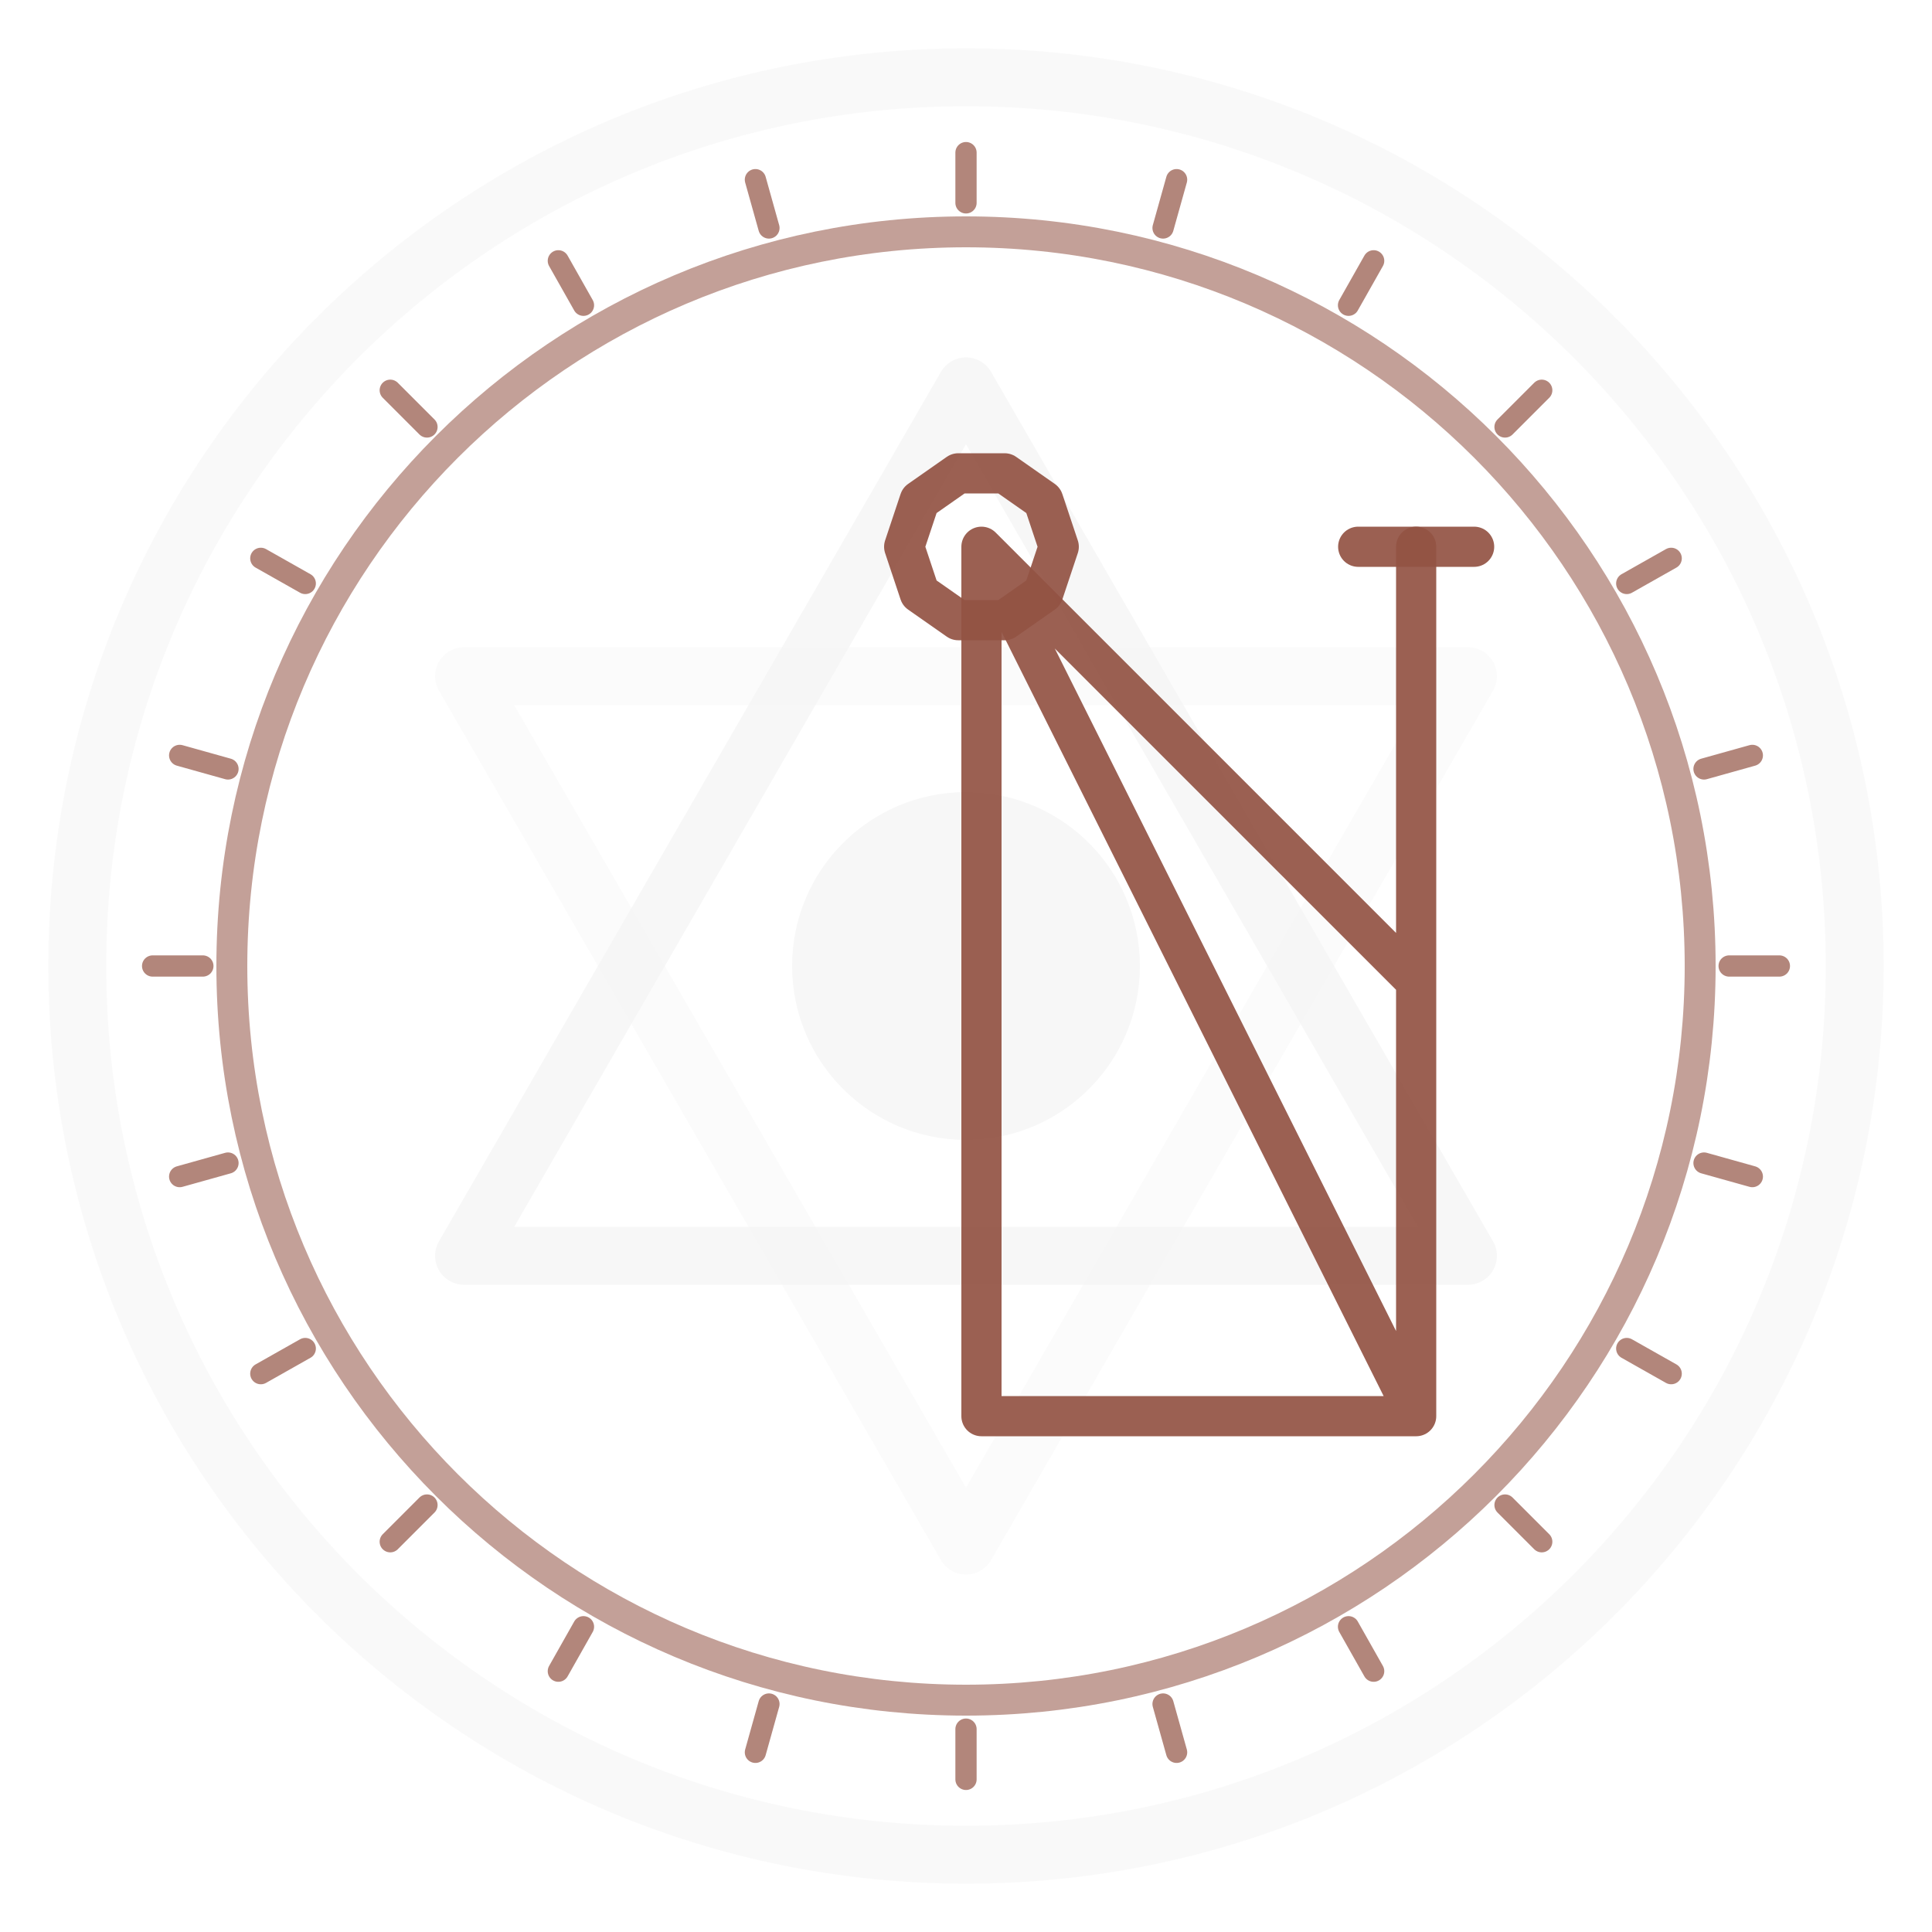
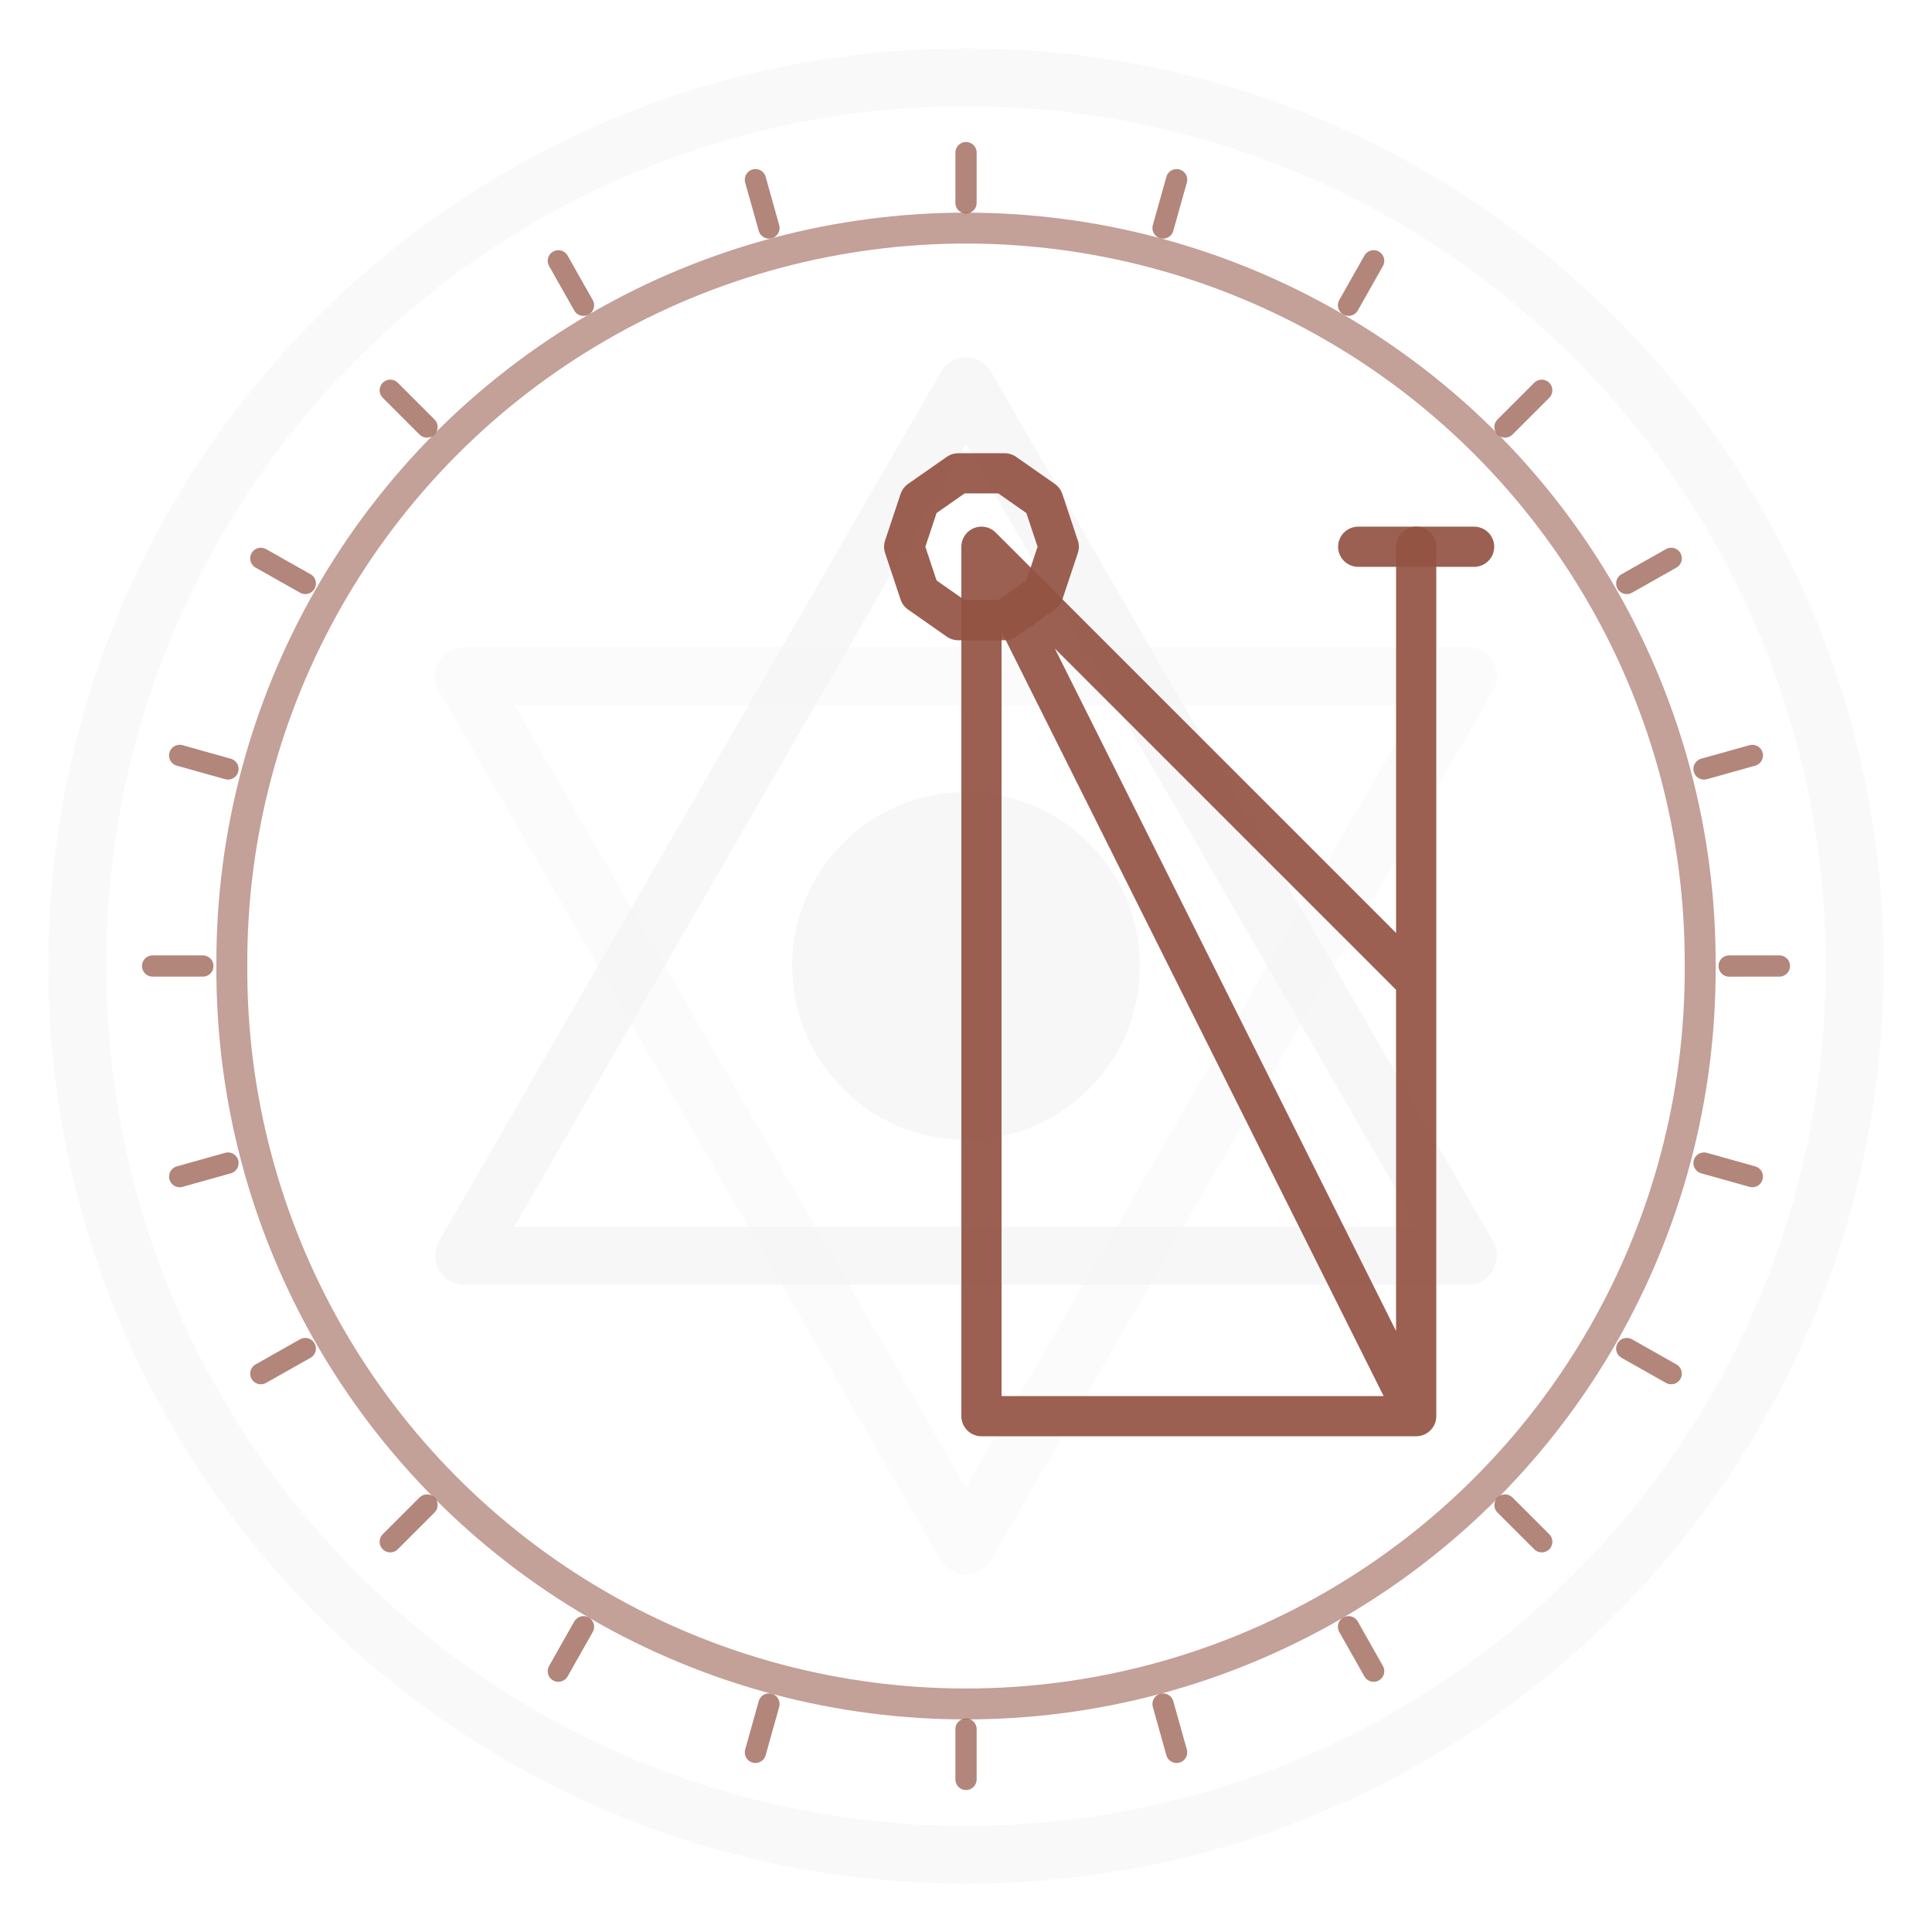
<svg xmlns="http://www.w3.org/2000/svg" viewBox="0 0 100 100" fill="none" stroke-linecap="round" stroke-linejoin="round">
  <g class="sig" opacity="0.045" aria-hidden="true">
    <circle cx="50" cy="50" r="46" fill="none" stroke="currentColor" stroke-width="3" opacity="0.5" />
    <path d="M50.00 20.00L75.98 65.00L24.02 65.00Z" fill="none" stroke="currentColor" stroke-width="3" opacity="0.7" />
    <path d="M50.00 80.00L24.02 35.00L75.98 35.00Z" fill="none" stroke="currentColor" stroke-width="3" opacity="0.35" />
    <circle cx="50" cy="50" r="9" fill="currentColor" opacity="0.75" />
  </g>
  <g>
-     <path d="M0.0,-22.5L22.5,22.5L22.5,0.0L0.0,-22.5L0.0,22.5L22.5,22.5L22.5,-22.5" stroke="#925243" stroke-width="2.08" opacity="0.92" data-i="0" transform="translate(50.8,50.8) rotate(0)" />
-     <path d="M4.0,-22.5L3.2,-20.1L1.2,-18.7L-1.2,-18.7L-3.2,-20.1L-4.0,-22.5L-3.2,-24.9L-1.2,-26.3L1.2,-26.3L3.2,-24.9L4.0,-22.5" stroke="#925243" stroke-width="2.08" opacity="0.92" data-i="1" transform="translate(50.8,50.8) rotate(0)" />
-     <path d="M25.5,-22.5L19.5,-22.5" stroke="#925243" stroke-width="2.08" opacity="0.92" data-i="2" transform="translate(50.8,50.8) rotate(0)" />
-     <path d="M12.0,50a38.0,38.0 0 1,0 76.0,0a38.0,38.0 0 1,0 -76.0,0" stroke="#925243" stroke-width="1.6" opacity="0.55" />
-     <path d="M89.5,50.0L92.1,50.0" stroke="#925243" stroke-width="1.10" opacity="0.7" />
-     <path d="M88.2,60.2L90.7,60.9" stroke="#925243" stroke-width="1.10" opacity="0.7" />
-     <path d="M84.2,69.8L86.5,71.1" stroke="#925243" stroke-width="1.10" opacity="0.7" />
-     <path d="M77.9,77.9L79.8,79.8" stroke="#925243" stroke-width="1.10" opacity="0.7" />
-     <path d="M69.8,84.2L71.1,86.5" stroke="#925243" stroke-width="1.10" opacity="0.7" />
-     <path d="M60.2,88.2L60.9,90.7" stroke="#925243" stroke-width="1.10" opacity="0.7" />
-     <path d="M50.0,89.5L50.0,92.1" stroke="#925243" stroke-width="1.10" opacity="0.7" />
-     <path d="M39.8,88.2L39.1,90.7" stroke="#925243" stroke-width="1.10" opacity="0.7" />
-     <path d="M30.2,84.2L28.9,86.5" stroke="#925243" stroke-width="1.10" opacity="0.7" />
-     <path d="M22.1,77.9L20.2,79.8" stroke="#925243" stroke-width="1.10" opacity="0.7" />
-     <path d="M15.8,69.8L13.5,71.1" stroke="#925243" stroke-width="1.10" opacity="0.7" />
-     <path d="M11.8,60.2L9.3,60.9" stroke="#925243" stroke-width="1.10" opacity="0.7" />
-     <path d="M10.5,50.0L7.9,50.0" stroke="#925243" stroke-width="1.10" opacity="0.7" />
-     <path d="M11.8,39.8L9.3,39.1" stroke="#925243" stroke-width="1.10" opacity="0.7" />
-     <path d="M15.8,30.2L13.5,28.9" stroke="#925243" stroke-width="1.10" opacity="0.7" />
-     <path d="M22.1,22.1L20.2,20.2" stroke="#925243" stroke-width="1.10" opacity="0.7" />
-     <path d="M30.2,15.8L28.9,13.5" stroke="#925243" stroke-width="1.10" opacity="0.7" />
-     <path d="M39.8,11.8L39.1,9.3" stroke="#925243" stroke-width="1.10" opacity="0.7" />
-     <path d="M50.0,10.5L50.0,7.9" stroke="#925243" stroke-width="1.10" opacity="0.7" />
-     <path d="M60.2,11.8L60.9,9.3" stroke="#925243" stroke-width="1.10" opacity="0.7" />
-     <path d="M69.8,15.8L71.1,13.5" stroke="#925243" stroke-width="1.10" opacity="0.7" />
-     <path d="M77.9,22.1L79.8,20.2" stroke="#925243" stroke-width="1.10" opacity="0.7" />
-     <path d="M84.2,30.2L86.5,28.9" stroke="#925243" stroke-width="1.10" opacity="0.7" />
-     <path d="M88.2,39.8L90.7,39.1" stroke="#925243" stroke-width="1.10" opacity="0.7" />
+     <path d="M0.001,-22.501L22.500,22.500L22.500,0.000L0.000,-22.501L0.000,22.501L22.501,22.500L22.501,-22.501" stroke="#925243" stroke-width="2.08" opacity="0.92" data-i="0" transform="translate(50.8,50.8) rotate(0)" />
+     <path d="M4.001,-22.501L3.201,-20.101L1.201,-18.701L-1.200,-18.700L-3.201,-20.100L-4.000,-22.500L-3.201,-24.901L-1.201,-26.300L1.200,-26.301L3.201,-24.901L4.000,-22.500" stroke="#925243" stroke-width="2.08" opacity="0.92" data-i="1" transform="translate(50.8,50.8) rotate(0)" />
+     <path d="M25.500,-22.500L19.500,-22.501" stroke="#925243" stroke-width="2.08" opacity="0.92" data-i="2" transform="translate(50.8,50.8) rotate(0)" />
+     <path d="M12.000,50.001a38.001,38.000 0 1,0 76.001,0.001a38.001,38.001 0 1,0 -76.001,0.001" stroke="#925243" stroke-width="1.6" opacity="0.55" />
+     <path d="M89.501,50.001L92.100,50.000" stroke="#925243" stroke-width="1.10" opacity="0.7" />
+     <path d="M88.201,60.200L90.700,60.900" stroke="#925243" stroke-width="1.10" opacity="0.7" />
+     <path d="M84.201,69.801L86.501,71.100" stroke="#925243" stroke-width="1.10" opacity="0.7" />
+     <path d="M77.900,77.901L79.801,79.801" stroke="#925243" stroke-width="1.10" opacity="0.7" />
+     <path d="M69.800,84.200L71.100,86.500" stroke="#925243" stroke-width="1.10" opacity="0.7" />
+     <path d="M60.200,88.201L60.900,90.701" stroke="#925243" stroke-width="1.10" opacity="0.7" />
+     <path d="M50.001,89.500L50.001,92.101" stroke="#925243" stroke-width="1.10" opacity="0.7" />
+     <path d="M39.801,88.201L39.101,90.701" stroke="#925243" stroke-width="1.10" opacity="0.7" />
+     <path d="M30.201,84.201L28.900,86.500" stroke="#925243" stroke-width="1.10" opacity="0.7" />
+     <path d="M22.101,77.900L20.200,79.800" stroke="#925243" stroke-width="1.10" opacity="0.7" />
+     <path d="M15.801,69.801L13.501,71.100" stroke="#925243" stroke-width="1.10" opacity="0.7" />
+     <path d="M11.800,60.201L9.301,60.901" stroke="#925243" stroke-width="1.10" opacity="0.7" />
+     <path d="M10.500,50.000L7.900,50.000" stroke="#925243" stroke-width="1.10" opacity="0.7" />
+     <path d="M11.800,39.801L9.300,39.101" stroke="#925243" stroke-width="1.10" opacity="0.7" />
+     <path d="M15.801,30.200L13.501,28.901" stroke="#925243" stroke-width="1.10" opacity="0.7" />
+     <path d="M22.101,22.101L20.201,20.201" stroke="#925243" stroke-width="1.10" opacity="0.7" />
+     <path d="M30.201,15.801L28.900,13.500" stroke="#925243" stroke-width="1.10" opacity="0.7" />
+     <path d="M39.801,11.800L39.100,9.300" stroke="#925243" stroke-width="1.10" opacity="0.7" />
+     <path d="M50.001,10.501L50.001,7.900" stroke="#925243" stroke-width="1.10" opacity="0.7" />
+     <path d="M60.200,11.801L60.901,9.301" stroke="#925243" stroke-width="1.10" opacity="0.7" />
+     <path d="M69.800,15.800L71.100,13.500" stroke="#925243" stroke-width="1.10" opacity="0.7" />
+     <path d="M77.900,22.101L79.800,20.201" stroke="#925243" stroke-width="1.10" opacity="0.7" />
+     <path d="M84.201,30.200L86.501,28.901" stroke="#925243" stroke-width="1.10" opacity="0.7" />
+     <path d="M88.201,39.801L90.701,39.101" stroke="#925243" stroke-width="1.10" opacity="0.7" />
  </g>
</svg>
